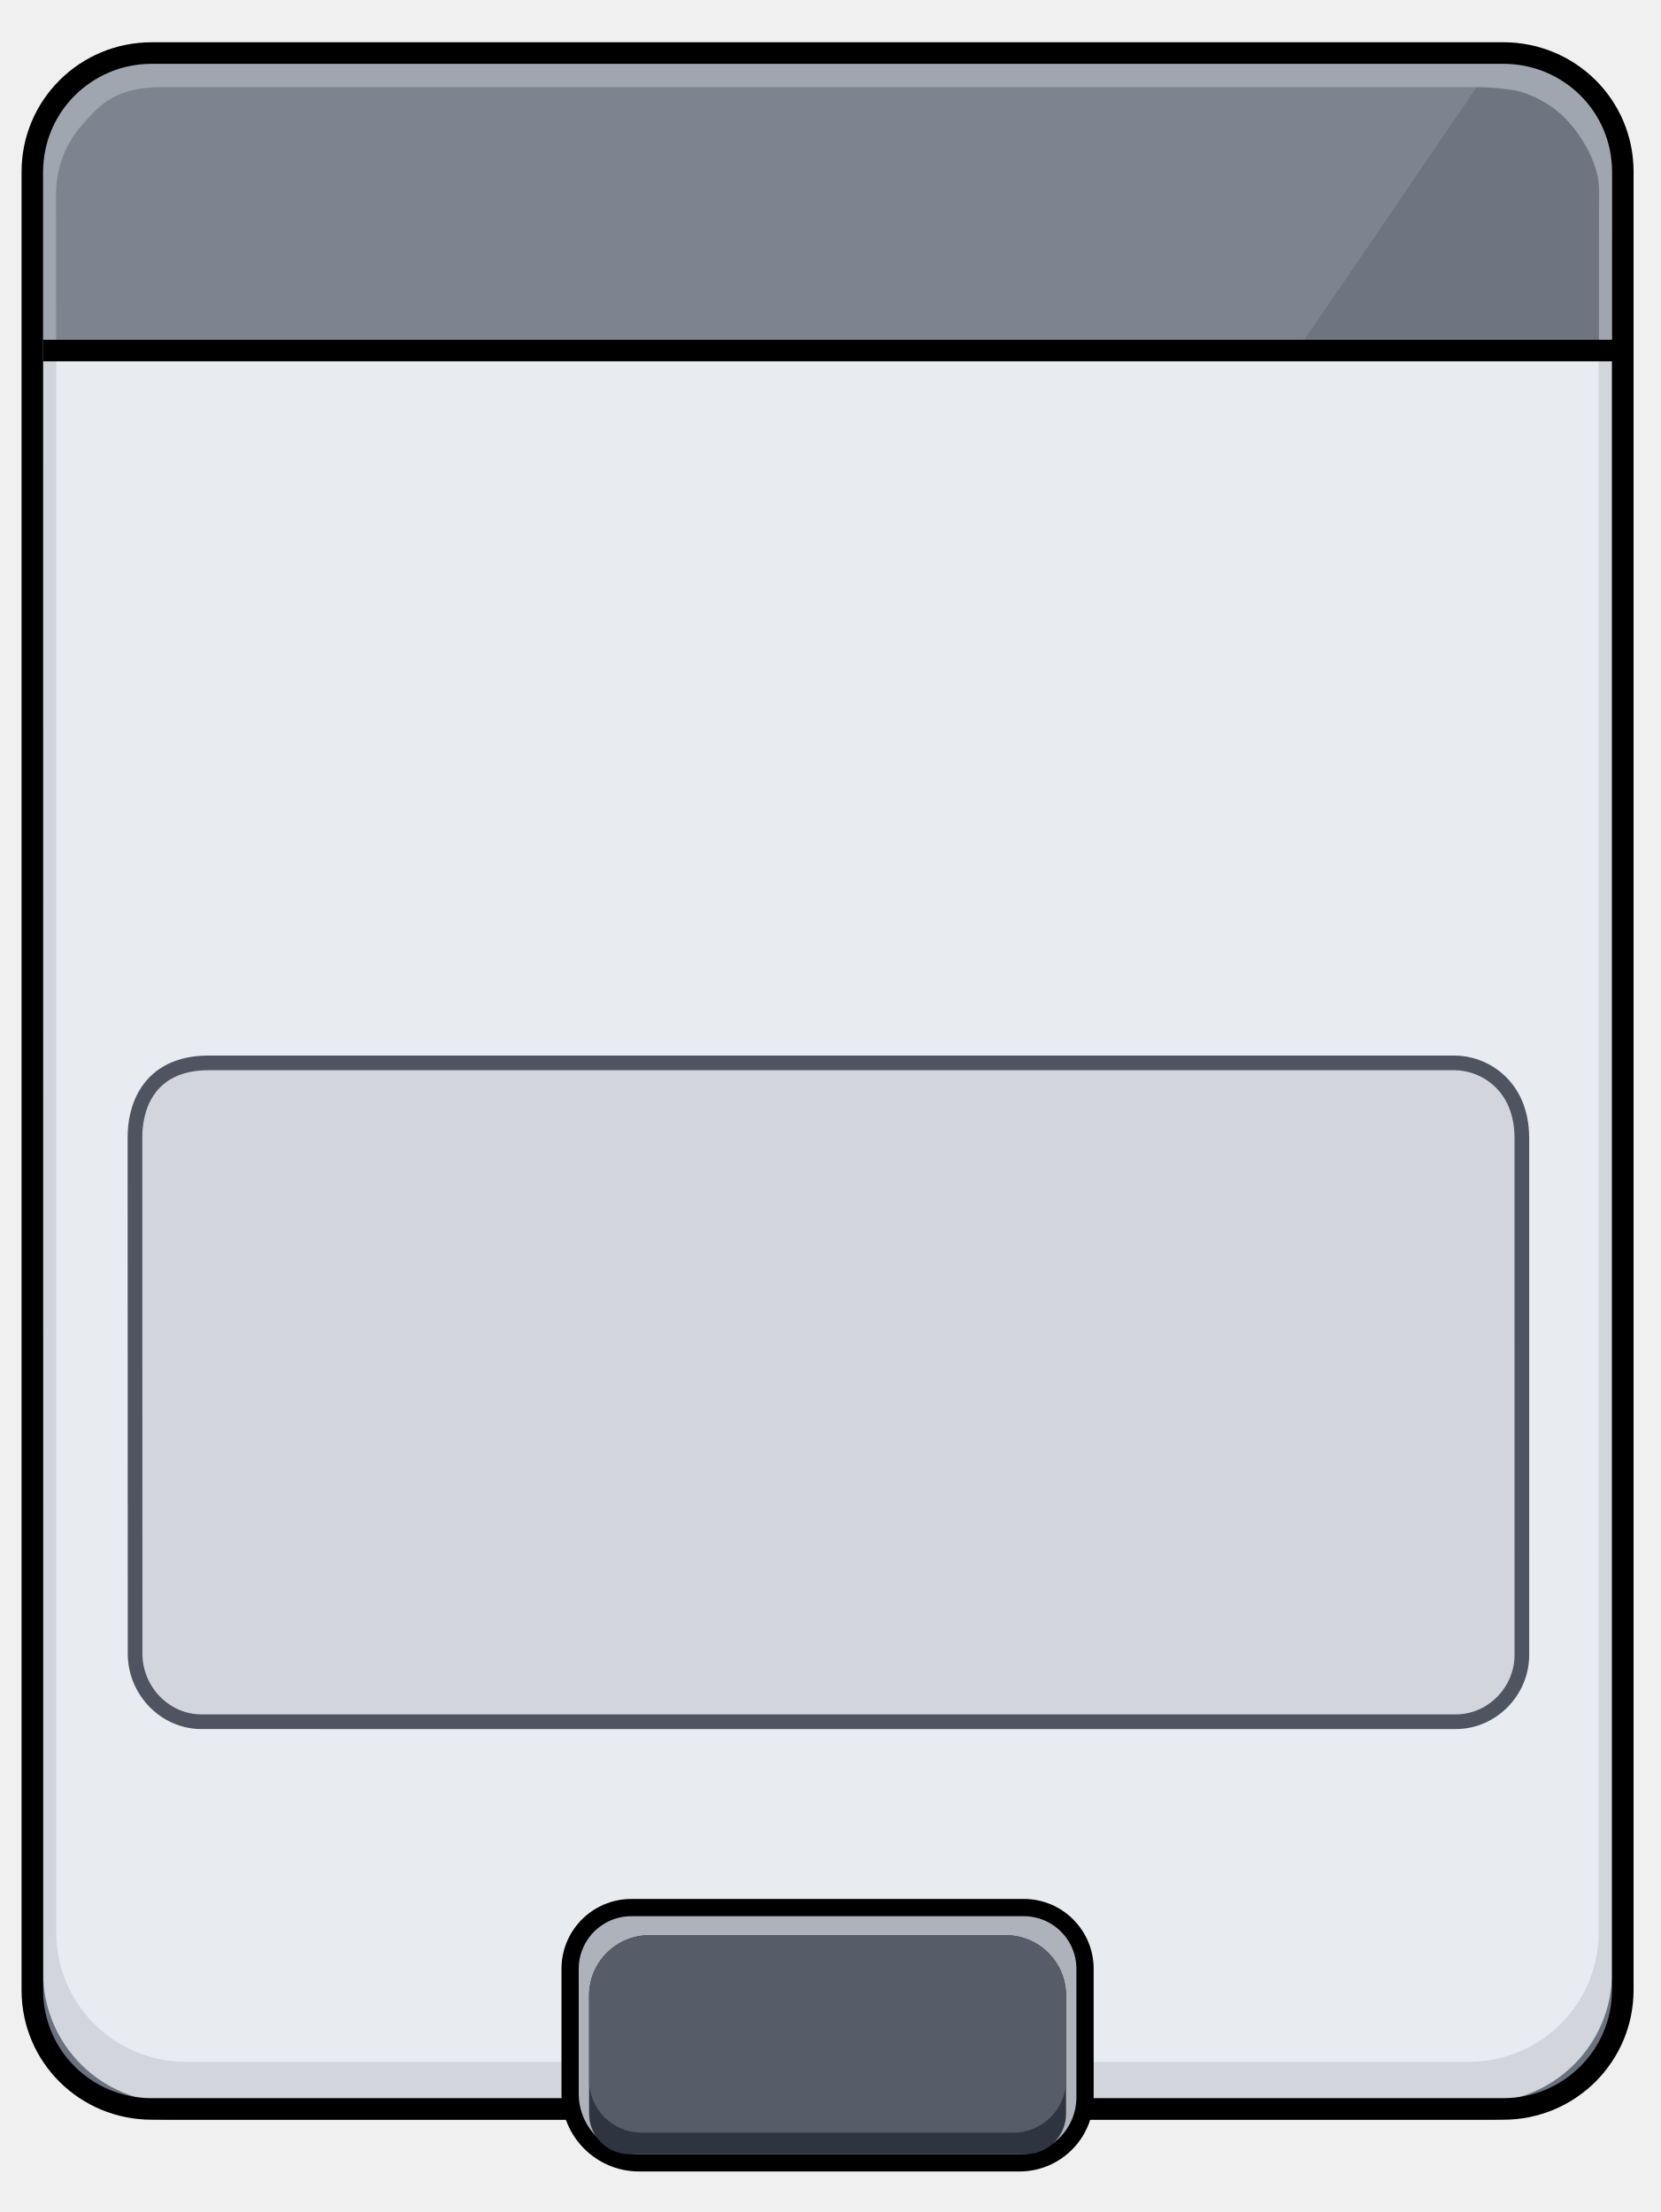
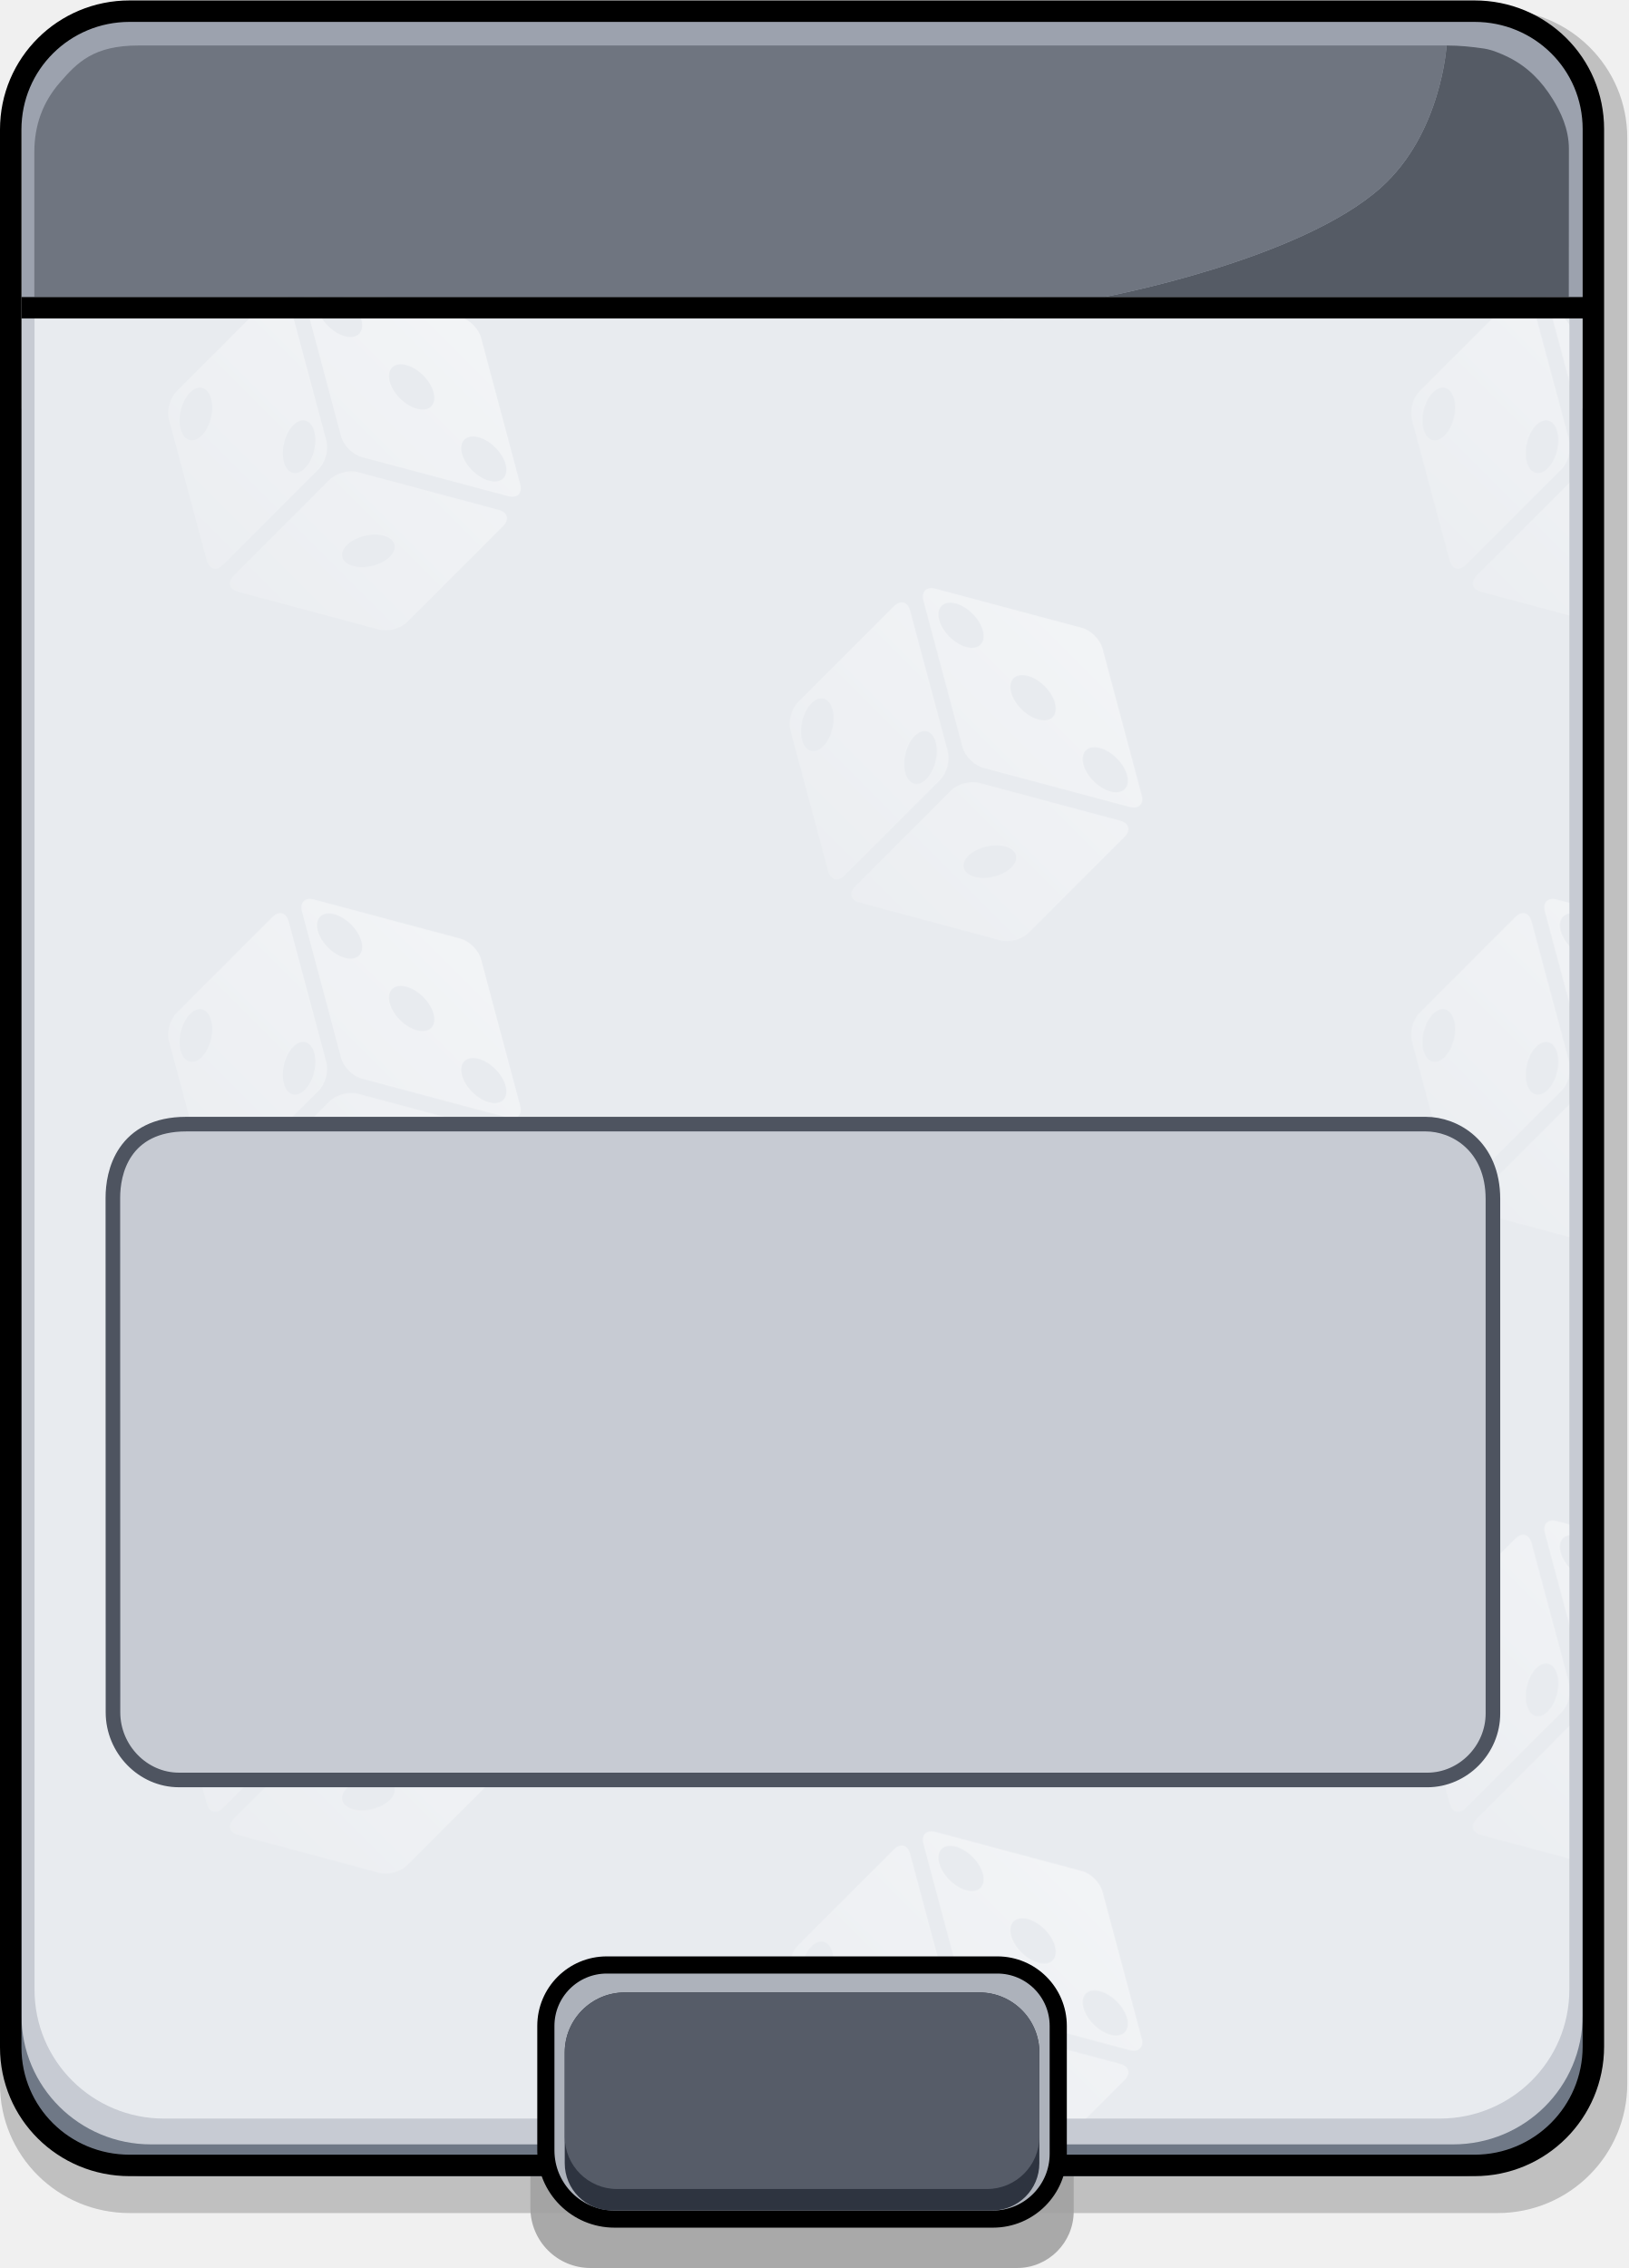
- <svg xmlns="http://www.w3.org/2000/svg" width="1925" height="2565" viewBox="0 0 1925 2565" fill="none">
-   <path d="M104.5 2348.5C131.757 2380.15 159.935 2395.56 197.423 2402.05C206.461 2403.61 216.316 2403.99 225.5 2404C364.451 2404.14 1694.5 2404 1694.5 2404C1703.68 2403.99 1713.54 2403.61 1722.58 2402.05C1760.06 2395.56 1788.24 2380.15 1815.5 2348.5C1839.79 2320.3 1853 2291.78 1853 2260C1853 2260 1853 1995.32 1853 1862.5C1853 1378.34 1853 883.159 1853 399H1870C1870 1029.88 1871 2260 1871 2260V2335C1866.5 2363.5 1856.88 2382.81 1849.12 2393C1833.5 2413.5 1830.43 2420.36 1795.5 2441C1772.89 2453.27 1754 2458 1722.58 2458C1722.58 2458 305.435 2458.03 197.423 2458C171.774 2457.99 147.109 2453.27 124.5 2441C89.574 2420.36 86.5 2413.5 70.883 2393C63.123 2382.81 53.5 2363.5 49 2335V2260C49 2260 50.003 1029.88 50 399H67C67.003 883.158 67.004 1378.34 67 1862.5C66.999 1995.32 67 2260 67 2260C68 2292 80.213 2320.3 104.5 2348.5Z" fill="#6A7280" />
-   <path d="M201 2438C117.605 2438 50 2371.13 50 2287.74C50.001 1893.79 50.002 824.498 50.001 286.298C50 202.903 117.606 136 201.001 136H1718C1801.39 136 1869 202.882 1869 286.273C1869 721.953 1869 1874.4 1869 2287.77C1868.99 2371.16 1801.39 2438 1718 2438H201Z" fill="#D2D6DC" />
-   <path d="M216.224 2390.93C132.829 2390.93 65.224 2324.06 65.224 2240.67C65.225 1846.73 65.226 777.481 65.225 239.298C65.224 155.902 132.829 89 216.225 89H1702.51C1785.9 89 1853.5 155.882 1853.5 239.274C1853.51 674.942 1853.5 1827.34 1853.5 2240.7C1853.5 2324.09 1785.9 2390.93 1702.5 2390.93H216.224Z" fill="#E8EBEF" />
-   <path d="M1686.35 1232.5C1702.76 1232.5 1722.26 1238.56 1737.74 1252.65C1753.44 1266.93 1764.47 1288.97 1764.47 1319.76C1764.47 1488.97 1764.52 1720.17 1764.49 1919.03C1764.48 1961.2 1729.78 1996.5 1687.88 1996.5C1203.06 1996.5 718.244 1996.49 233.425 1996.47V1996.47C191.394 1996.47 156.675 1960.53 156.636 1917.78C156.545 1819.84 156.579 1721.91 156.568 1623.99C156.558 1522.11 156.62 1420.25 156.5 1318.39V1318.38C156.5 1303.93 159.248 1282.61 171.539 1264.67C184.21 1246.17 206.183 1232.5 241.823 1232.5H1686.35Z" fill="#D2D6DC" stroke="#4E5460" stroke-width="17" />
-   <path d="M50 189C50 124.935 101.935 73 166 73H1753C1817.07 73 1869 124.935 1869 189V394H50V189Z" fill="#A0A6B0" />
-   <path d="M1853.99 221.293C1854.05 239.886 1853.86 393.945 1853.86 393.945C1811.03 393.994 1554.52 394.039 1511.72 393.945L1711.47 101.003C1726.89 101.003 1740.83 102.47 1755.15 104.571C1763.67 105.819 1775.2 110.431 1783.99 114.875C1806.04 126.017 1822.23 142.515 1835.16 163.5C1844.25 178.256 1853.9 197.756 1853.99 221.293Z" fill="#6F7580" />
-   <path d="M65.054 393.945C65.054 393.945 65.034 281.269 65 225.382C64.981 194.039 75.67 167.234 95.729 144.17C116.102 120.745 135.01 101.003 187.176 101.003C679.86 101.003 1204.41 100.997 1711.47 101.003L1511.72 393.945L65.054 393.945Z" fill="#7E848F" />
-   <path d="M176.001 61.5H1743C1819.6 61.5 1881.5 122.626 1881.5 199.008C1881.5 651.599 1881.5 1878.51 1881.5 2307.48C1881.49 2383.92 1819.54 2445.5 1743 2445.5H176C99.408 2445.5 37.5 2384.32 37.5 2307.93C37.501 1899.95 37.503 763.467 37.501 199.296C37.501 122.88 99.433 61.5 176.001 61.5Z" stroke="black" stroke-width="25" />
-   <path d="M50 394H1870V419H50L50 394Z" fill="black" />
-   <path d="M1187 2212C1226.21 2212 1258 2243.79 1258 2283V2432C1258 2473.97 1223.97 2508 1182 2508H741C696.817 2508 661 2472.18 661 2428V2283C661 2243.79 692.788 2212 732 2212H1187Z" fill="#ADB2BB" stroke="black" stroke-width="20" />
-   <path d="M683 2314C683 2275.34 714.34 2244 753 2244H1166C1204.66 2244 1236 2275.34 1236 2314V2451C1236 2476.96 1214.96 2498 1189 2498H730C704.043 2498 683 2476.96 683 2451V2314Z" fill="#2E3440" />
-   <path d="M683 2314C683 2275.34 714.34 2244 753 2244H1166C1204.66 2244 1236 2275.34 1236 2314V2412C1236 2445.69 1208.69 2473 1175 2473H744C710.311 2473 683 2445.69 683 2412V2314Z" fill="#565C68" />
+ <svg xmlns="http://www.w3.org/2000/svg" xmlns:xlink="http://www.w3.org/1999/xlink" width="1897" height="2642" viewBox="0 0 1897 2642" fill="none">
+   <path d="M618 2409C618 2375.31 645.311 2348 679 2348H1190C1223.69 2348 1251 2375.31 1251 2409V2576C1251 2612.45 1221.45 2642 1185 2642H688C649.34 2642 618 2610.66 618 2572V2409Z" fill="#979797" fill-opacity="0.8" />
+   <path d="M151 2578C67.605 2578 0 2511.34 0 2427.95C0.001 1998.14 0.003 755.27 0.001 161.308C0 77.912 67.606 11 151.001 11H1745.01C1828.4 11 1896 77.431 1896 160.823C1896.01 636.676 1896 1975.75 1896 2427.22C1896 2510.61 1828.4 2578 1745 2578H151Z" fill="#A1A1A1" fill-opacity="0.6" />
+   <path d="M79.5 2425.5C106.757 2457.15 134.935 2472.56 172.423 2479.05C181.461 2480.61 191.316 2480.99 200.5 2481C339.451 2481.14 1669.5 2481 1669.5 2481C1678.68 2480.99 1688.54 2480.61 1697.58 2479.05C1735.06 2472.56 1763.24 2457.15 1790.5 2425.5C1814.79 2397.3 1828 2368.78 1828 2337C1828 2337 1828 2072.32 1828 1939.5C1828 1455.34 1828 960.159 1828 476H1845C1845 1106.88 1846 2337 1846 2337V2412C1841.5 2440.5 1831.88 2459.81 1824.12 2470C1808.5 2490.5 1805.43 2497.36 1770.5 2518C1747.89 2530.27 1729 2535 1697.58 2535C1697.58 2535 280.435 2535.03 172.423 2535C146.774 2534.99 122.109 2530.27 99.5 2518C64.574 2497.36 61.5 2490.5 45.883 2470C38.123 2459.81 28.5 2440.5 24 2412V2337C24 2337 25.003 1106.88 25 476H42C42.003 960.158 42.004 1455.34 42 1939.5C41.999 2072.32 42 2337 42 2337C43 2369 55.212 2397.3 79.5 2425.5Z" fill="#6F7886" />
+   <path d="M176 2498C92.605 2498 25 2431.08 25 2347.68C25.001 1956.32 25.003 899.107 25.001 363.308C25 279.913 92.606 213 176.001 213H1693C1776.39 213 1844 279.917 1844 363.309C1844 796.553 1844 1936.99 1844 2347.81C1843.99 2431.2 1776.39 2498 1693 2498H176Z" fill="#C7CBD3" />
+   <path d="M191.224 2467.93C107.829 2467.93 40.224 2401.06 40.224 2317.67C40.225 1923.73 40.226 854.481 40.224 316.298C40.224 232.902 107.829 166 191.225 166H1677.51C1760.9 166 1828.5 232.882 1828.5 316.274C1828.51 751.942 1828.5 1904.34 1828.5 2317.7C1828.5 2401.09 1760.9 2467.93 1677.5 2467.93H191.224Z" fill="#E8EBEF" />
+   <path d="M191.224 2467.93C107.829 2467.93 40.224 2401.06 40.224 2317.67C40.225 1923.73 40.226 854.481 40.224 316.298C40.224 232.902 107.829 166 191.225 166H1677.51C1760.9 166 1828.5 232.882 1828.5 316.274C1828.51 751.942 1828.5 1904.34 1828.5 2317.7C1828.5 2401.09 1760.9 2467.93 1677.5 2467.93H191.224Z" fill="url(#pattern0_16_154)" fill-opacity="0.5" />
+   <path d="M1661.35 1309.5C1677.76 1309.5 1697.26 1315.56 1712.74 1329.65C1728.44 1343.93 1739.47 1365.97 1739.47 1396.76C1739.47 1565.97 1739.52 1797.17 1739.49 1996.03C1739.48 2038.2 1704.78 2073.5 1662.88 2073.5C1178.06 2073.5 693.244 2073.49 208.425 2073.47V2073.47C166.394 2073.47 131.675 2037.53 131.636 1994.78C131.545 1896.84 131.579 1798.91 131.568 1700.99C131.558 1599.11 131.62 1497.25 131.5 1395.39V1395.38C131.5 1380.93 134.248 1359.61 146.539 1341.67C159.21 1323.17 181.183 1309.5 216.823 1309.5H1661.35Z" fill="#C7CBD3" stroke="#4E5460" stroke-width="17" />
+   <path d="M25 141C25 76.935 76.935 25 141 25H1728C1792.07 25 1844 76.935 1844 141V346H25V141Z" fill="#9CA2AE" />
+   <path d="M1827.99 173.293C1828.05 191.886 1827.86 345.945 1827.86 345.945C1785.03 345.994 1329.3 346.039 1286.5 345.945C1286.5 345.945 1514 303.5 1609 218.5C1679.57 155.355 1685.47 53.003 1685.47 53.003C1700.89 53.003 1714.83 54.47 1729.15 56.571C1737.67 57.819 1749.2 62.431 1757.99 66.876C1780.04 78.017 1796.23 94.515 1809.16 115.5C1818.25 130.256 1827.9 149.756 1827.99 173.293Z" fill="#555B65" />
+   <path d="M40 345.945C40 345.945 40.035 233.387 40 177.5C39.981 146.157 49.67 119.234 69.729 96.17C90.102 72.745 109.01 53.003 161.176 53.003C653.86 53.003 1178.41 52.997 1685.47 53.003C1685.47 53.003 1679.57 155.355 1609 218.5C1514 303.5 1286.5 345.945 1286.5 345.945H40Z" fill="#6F7580" />
+   <path d="M151.001 13H1718C1794.62 13 1856.5 73.983 1856.5 150.348C1856.5 621.866 1856.5 1936.98 1856.5 2384.03C1856.49 2460.51 1794.49 2522.5 1718 2522.5H151C74.403 2522.5 12.5 2461.36 12.5 2384.98C12.501 1960.17 12.503 741.637 12.501 150.826C12.501 74.407 74.436 13 151.001 13Z" stroke="black" stroke-width="25" />
+   <path d="M25 346H1845V371H25L25 346Z" fill="black" />
+   <path d="M1162 2289C1201.21 2289 1233 2320.79 1233 2360V2509C1233 2550.97 1198.97 2585 1157 2585H716C671.817 2585 636 2549.18 636 2505V2360C636 2320.79 667.788 2289 707 2289H1162Z" fill="#ADB2BB" stroke="black" stroke-width="20" />
+   <path d="M658 2391C658 2352.34 689.34 2321 728 2321H1141C1179.66 2321 1211 2352.34 1211 2391V2520C1211 2550.38 1186.38 2575 1156 2575H713C682.624 2575 658 2550.38 658 2520V2391Z" fill="#2E3440" />
+   <path d="M658 2391C658 2352.34 689.34 2321 728 2321H1141C1179.66 2321 1211 2352.34 1211 2391V2489C1211 2522.69 1183.69 2550 1150 2550H719C685.311 2550 658 2522.69 658 2489V2391Z" fill="#565C68" />
+   <defs>
+     <pattern id="pattern0_16_154" patternUnits="userSpaceOnUse" patternTransform="matrix(1448.15 0 0 724.077 40.2235 166)" preserveAspectRatio="none" viewBox="-0 0 1448.15 724.077" width="1" height="1">
+       <use xlink:href="#pattern0_16_154_inner" transform="translate(-724.077 -362.039)" />
+       <use xlink:href="#pattern0_16_154_inner" transform="translate(0 -724.077)" />
+       <use xlink:href="#pattern0_16_154_inner" transform="translate(724.077 -362.039)" />
+       <use xlink:href="#pattern0_16_154_inner" transform="translate(-724.077 362.039)" />
+       <g id="pattern0_16_154_inner">
+         <g clip-path="url(#clip0_16_154)">
+           <path d="M511.235 212.503C506.867 208.135 501.521 204.746 496.181 203.321L325.688 157.788C315.007 154.936 308.817 161.126 311.669 171.807L357.202 342.3C360.054 352.981 370.755 363.682 381.436 366.534L551.929 412.066C562.609 414.92 568.8 408.729 565.947 398.048L520.414 227.555C518.989 222.213 515.601 216.869 511.235 212.503ZM369.868 187.964C369.868 187.964 369.869 187.965 369.869 187.965C375.367 193.757 379.317 200.501 380.942 206.867C382.664 213.618 381.635 219.409 378.079 222.964C374.523 226.52 368.732 227.549 361.981 225.826C355.229 224.103 348.07 219.768 342.077 213.776C336.085 207.783 331.751 200.624 330.028 193.872C328.719 188.743 328.99 184.129 330.806 180.634C332.622 177.14 335.898 174.928 340.205 174.29C344.511 173.651 349.648 174.615 354.941 177.055C360.233 179.495 365.436 183.297 369.866 187.964L369.868 187.964ZM453.303 271.745C457.703 276.224 461.21 281.36 463.386 286.511C465.563 291.663 466.312 296.603 465.539 300.713C464.767 304.823 462.508 307.922 459.044 309.622C455.581 311.323 451.066 311.549 446.064 310.273C442.709 309.446 439.212 307.96 435.773 305.899C432.334 303.839 429.023 301.246 426.03 298.269C423.037 295.293 420.422 291.992 418.336 288.558C416.25 285.124 414.734 281.624 413.875 278.262C413.017 274.899 412.834 271.739 413.336 268.966C413.838 266.192 415.015 263.859 416.8 262.102C418.585 260.345 420.941 259.198 423.734 258.728C426.527 258.257 429.7 258.473 433.071 259.362C436.476 260.232 440.021 261.776 443.496 263.902C446.971 266.029 450.305 268.696 453.301 271.744L453.303 271.745ZM537.907 356.37C537.907 356.371 537.908 356.371 537.908 356.372C543.406 362.163 547.357 368.907 548.981 375.273C550.669 381.997 549.619 387.755 546.06 391.287C542.501 394.819 536.724 395.838 529.992 394.119C523.259 392.401 516.121 388.086 510.138 382.119C504.155 376.151 499.816 369.017 498.068 362.278C496.76 357.148 497.032 352.535 498.848 349.04C500.664 345.546 503.94 343.335 508.246 342.697C512.553 342.058 517.689 343.022 522.982 345.462C528.274 347.902 533.476 351.704 537.907 356.37ZM292.621 176.43C288.663 172.253 282.722 172.663 277.104 178.28L165.597 289.788C157.782 297.603 153.863 312.226 156.722 322.902L200.621 486.793C203.48 497.468 211.923 499.731 219.738 491.916L331.248 380.406C339.063 372.591 342.978 357.97 340.12 347.294L296.221 183.403C295.418 180.401 294.172 178.063 292.623 176.429L292.621 176.43ZM547.725 431.537C546.091 429.988 543.756 428.741 540.753 427.938L376.859 384.035C366.184 381.176 351.56 385.095 343.745 392.909L232.234 504.42C224.421 512.234 226.685 520.675 237.361 523.533L401.254 567.439C411.929 570.298 426.549 566.379 434.364 558.564L545.875 447.053C551.491 441.438 551.901 435.498 547.723 431.538L547.725 431.537ZM320.222 326.493C322.81 328.745 324.799 332.254 325.99 336.665C327.18 341.075 327.528 346.231 327 351.612C326.472 356.992 325.085 362.407 322.98 367.308C320.876 372.21 318.128 376.425 315.014 379.527C312.692 381.854 310.217 383.509 307.733 384.396C305.248 385.284 302.802 385.387 300.533 384.7C298.265 384.013 296.22 382.55 294.513 380.393C292.807 378.236 291.474 375.428 290.591 372.13C289.707 368.832 289.29 365.108 289.363 361.172C289.436 357.235 289.999 353.164 291.018 349.189C292.037 345.215 293.493 341.416 295.303 338.009C297.113 334.603 299.24 331.656 301.565 329.336C304.661 326.228 308.015 324.33 311.289 323.831C314.564 323.332 317.644 324.25 320.222 326.493ZM416.994 463.805C416.995 463.806 416.995 463.806 416.996 463.807C419.238 466.384 420.156 469.465 419.656 472.739C419.157 476.013 417.259 479.366 414.151 482.462C409.458 487.145 402.32 490.927 394.304 492.976C386.288 495.026 378.05 495.177 371.399 493.395C364.749 491.612 360.23 488.044 358.835 483.472C357.44 478.901 359.284 473.7 363.96 469.013C367.063 465.899 371.277 463.151 376.179 461.047C381.08 458.942 386.495 457.556 391.876 457.027C397.256 456.499 402.412 456.847 406.823 458.037C411.233 459.228 414.742 461.217 416.994 463.805ZM199.981 288.342C202.569 290.594 204.559 294.103 205.749 298.514C206.939 302.924 207.288 308.08 206.759 313.461C206.231 318.842 204.844 324.256 202.739 329.158C200.635 334.059 197.886 338.274 194.772 341.376C192.45 343.703 189.976 345.358 187.491 346.246C185.007 347.133 182.56 347.237 180.292 346.55C178.024 345.863 175.978 344.399 174.272 342.242C172.566 340.085 171.233 337.277 170.349 333.979C169.465 330.681 169.048 326.958 169.122 323.021C169.195 319.085 169.757 315.013 170.776 311.039C171.796 307.064 173.252 303.265 175.061 299.859C176.871 296.452 178.999 293.505 181.323 291.186C184.42 288.078 187.773 286.179 191.048 285.68C194.323 285.180 197.403 286.099 199.981 288.342Z" fill="url(#paint0_linear_16_154)" />
+         </g>
+       </g>
+       <use xlink:href="#pattern0_16_154_inner" transform="translate(724.077 362.039)" />
+     </pattern>
+     <linearGradient id="paint0_linear_16_154" x1="511.444" y1="212.712" x2="217.301" y2="506.855" gradientUnits="userSpaceOnUse">
+       <stop stop-color="white" stop-opacity="0.9" />
+       <stop offset="1" stop-color="white" stop-opacity="0.3" />
+     </linearGradient>
+     <clipPath id="clip0_16_154">
+       <rect width="512" height="512" fill="white" transform="translate(362.039) rotate(45)" />
+     </clipPath>
+   </defs>
</svg>
